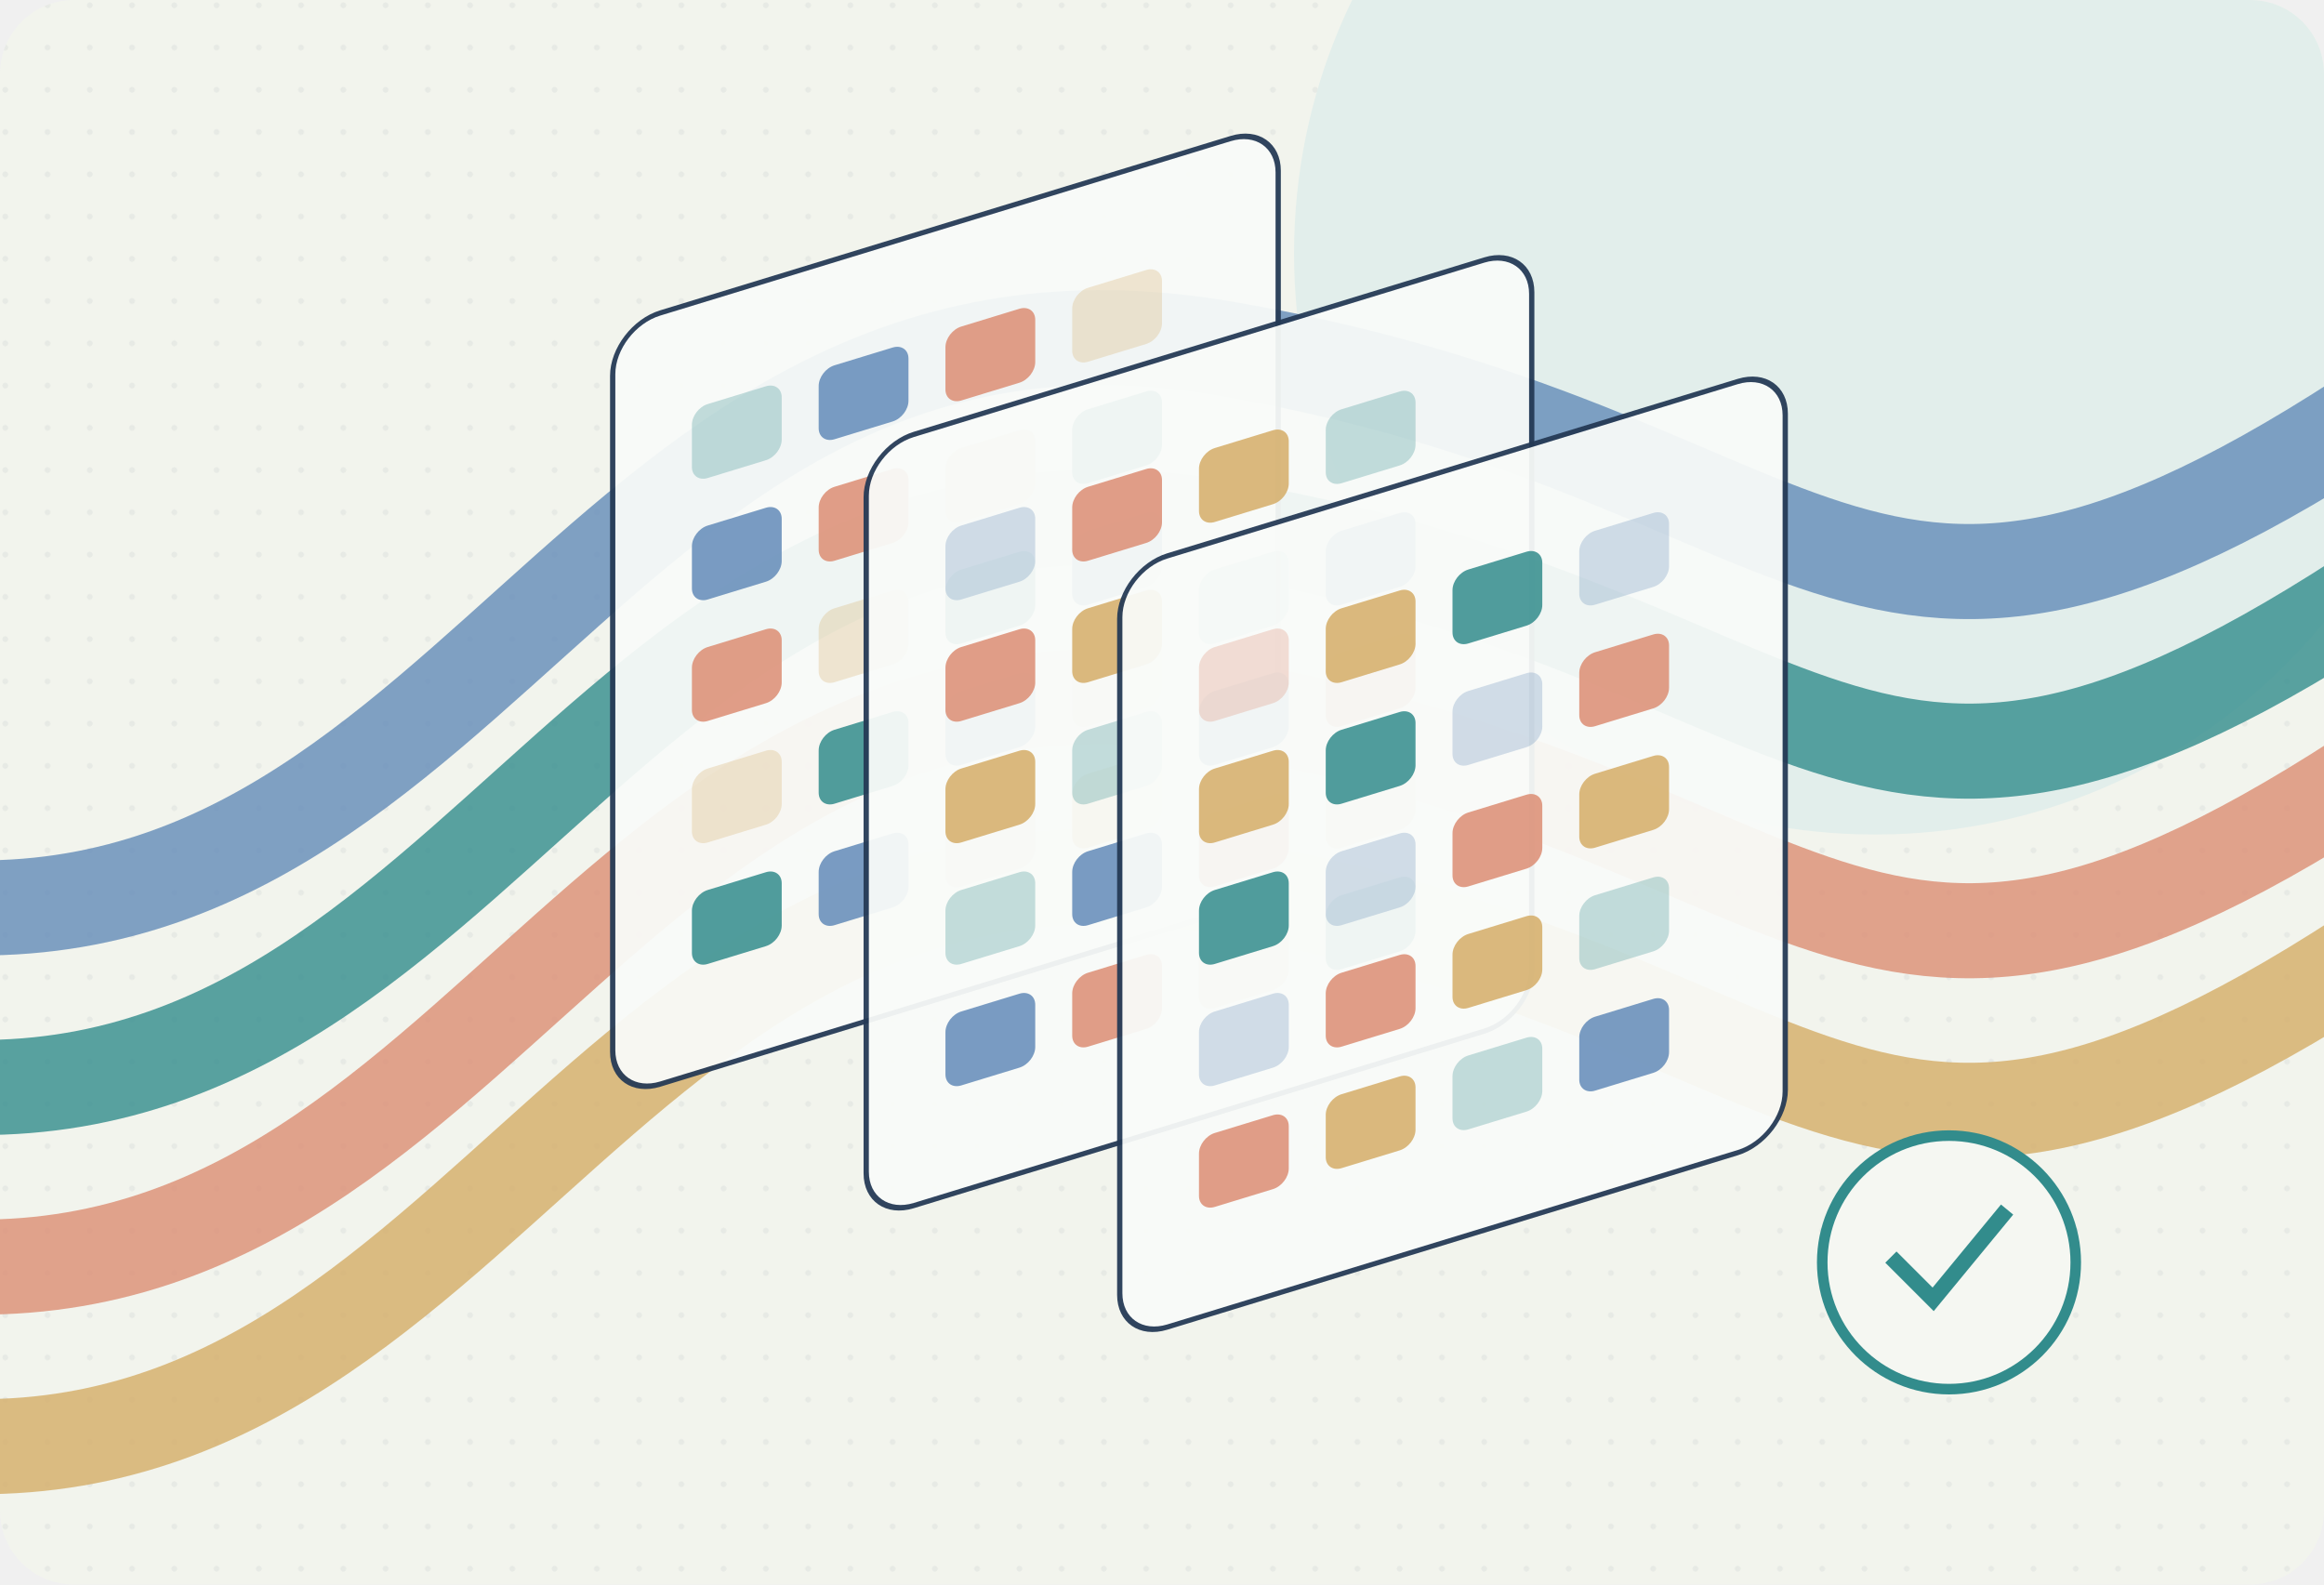
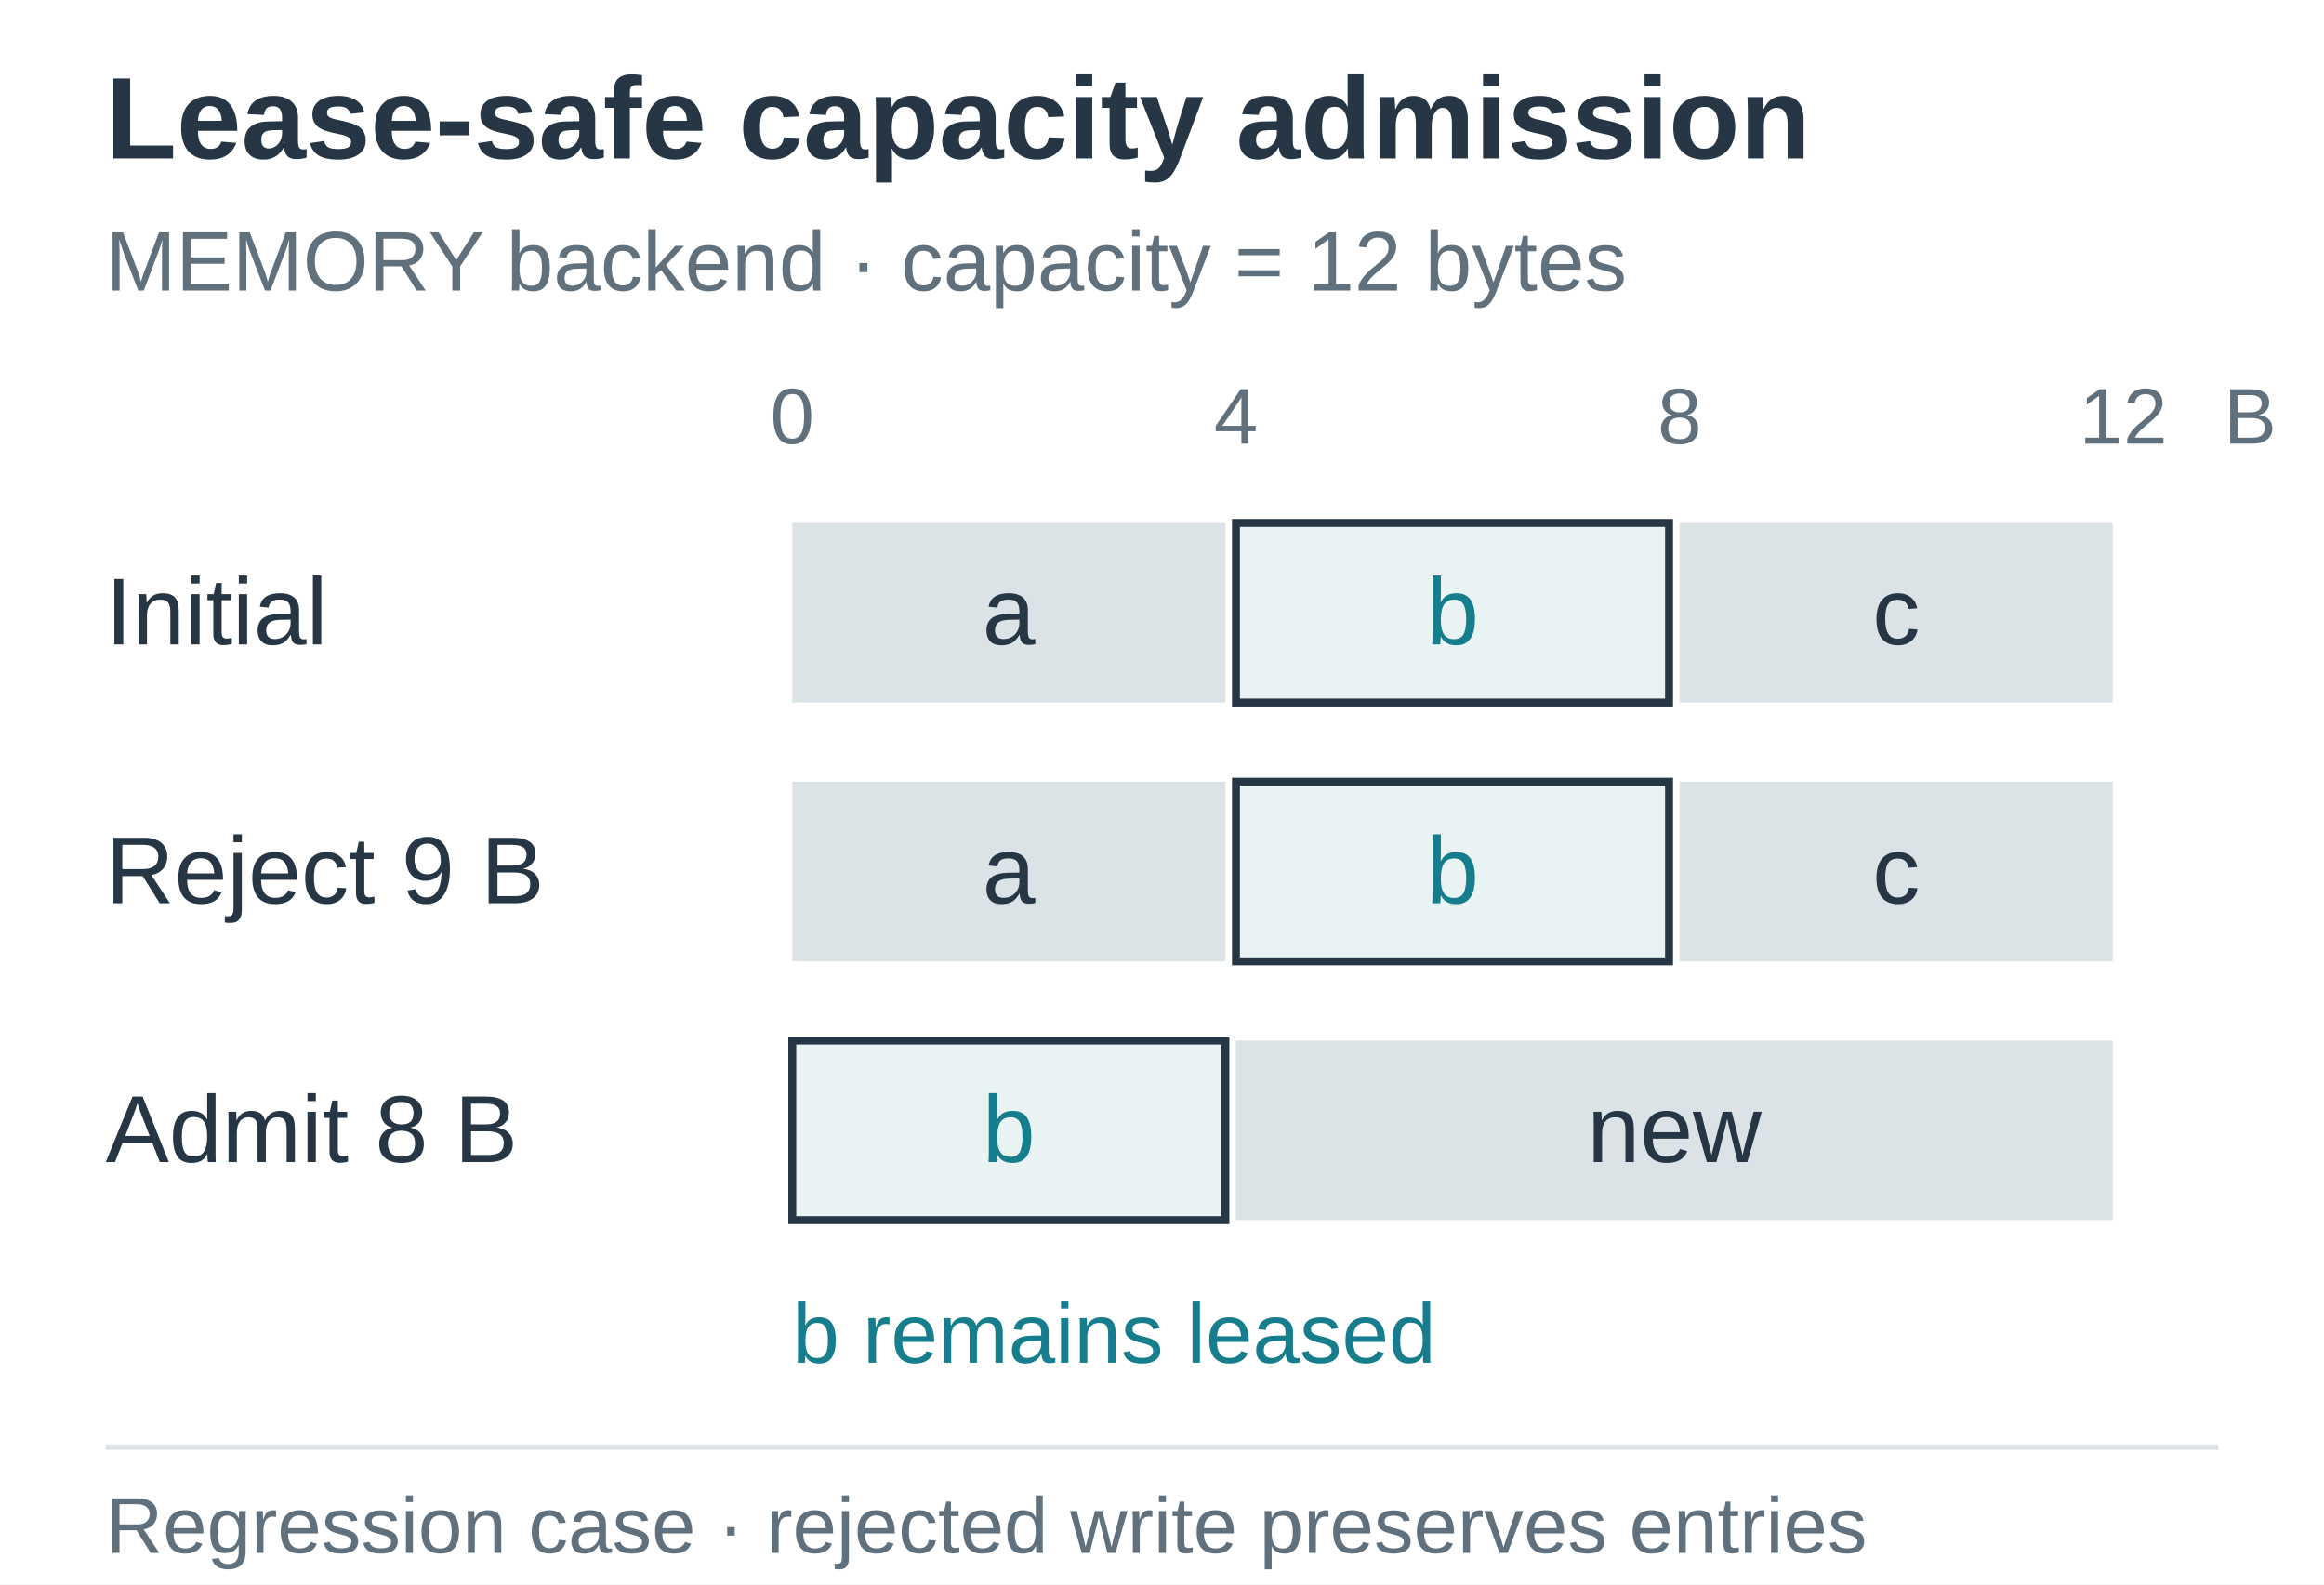
<svg xmlns="http://www.w3.org/2000/svg" viewBox="0 0 440 300" role="img" aria-labelledby="title desc">
-   <defs>
-     <pattern id="grain" width="8" height="8" patternUnits="userSpaceOnUse">
-       <circle cx="1" cy="1" r=".55" fill="#243955" opacity=".055" />
-     </pattern>
-     <clipPath id="frame">
-       <rect width="440" height="300" rx="14" />
-     </clipPath>
-   </defs>
-   <g clip-path="url(#frame)">
-     <rect width="440" height="300" fill="#f2f4ed" />
-     <rect width="440" height="300" fill="url(#grain)" />
-     <circle cx="355" cy="48" r="110" fill="#e2eeeb" stroke="none" stroke-width="1" />
-     <path d="M-25 170 C90 190 110 45 232 66 S350 150 468 65" stroke="#638bb8" stroke-width="18" fill="none" opacity=".8" />
-     <path d="M-25 204 C90 224 110 79 232 100 S350 184 468 99" stroke="#328c8c" stroke-width="18" fill="none" opacity=".8" />
-     <path d="M-25 238 C90 258 110 113 232 134 S350 218 468 133" stroke="#dc8d73" stroke-width="18" fill="none" opacity=".8" />
-     <path d="M-25 272 C90 292 110 147 232 168 S350 252 468 167" stroke="#d5ad67" stroke-width="18" fill="none" opacity=".8" />
-     <g transform="translate(116 62) skewY(-17)">
-       <rect x="0" y="0" width="126" height="146" rx="9" fill="#f9fbf9" stroke="#243955" opacity="0.94" />
-       <rect x="15" y="20" width="17" height="14" rx="3" fill="#328c8c" stroke="none" opacity="0.28" />
-       <rect x="39" y="20" width="17" height="14" rx="3" fill="#638bb8" stroke="none" opacity="0.85" />
-       <rect x="63" y="20" width="17" height="14" rx="3" fill="#dc8d73" stroke="none" opacity="0.85" />
-       <rect x="87" y="20" width="17" height="14" rx="3" fill="#d5ad67" stroke="none" opacity="0.28" />
-       <rect x="15" y="43" width="17" height="14" rx="3" fill="#638bb8" stroke="none" opacity="0.85" />
-       <rect x="39" y="43" width="17" height="14" rx="3" fill="#dc8d73" stroke="none" opacity="0.85" />
-       <rect x="63" y="43" width="17" height="14" rx="3" fill="#d5ad67" stroke="none" opacity="0.28" />
-       <rect x="87" y="43" width="17" height="14" rx="3" fill="#328c8c" stroke="none" opacity="0.85" />
-       <rect x="15" y="66" width="17" height="14" rx="3" fill="#dc8d73" stroke="none" opacity="0.85" />
-       <rect x="39" y="66" width="17" height="14" rx="3" fill="#d5ad67" stroke="none" opacity="0.28" />
-       <rect x="63" y="66" width="17" height="14" rx="3" fill="#328c8c" stroke="none" opacity="0.85" />
-       <rect x="87" y="66" width="17" height="14" rx="3" fill="#638bb8" stroke="none" opacity="0.85" />
-       <rect x="15" y="89" width="17" height="14" rx="3" fill="#d5ad67" stroke="none" opacity="0.28" />
-       <rect x="39" y="89" width="17" height="14" rx="3" fill="#328c8c" stroke="none" opacity="0.85" />
-       <rect x="63" y="89" width="17" height="14" rx="3" fill="#638bb8" stroke="none" opacity="0.85" />
-       <rect x="87" y="89" width="17" height="14" rx="3" fill="#dc8d73" stroke="none" opacity="0.28" />
-       <rect x="15" y="112" width="17" height="14" rx="3" fill="#328c8c" stroke="none" opacity="0.85" />
-       <rect x="39" y="112" width="17" height="14" rx="3" fill="#638bb8" stroke="none" opacity="0.85" />
-       <rect x="63" y="112" width="17" height="14" rx="3" fill="#dc8d73" stroke="none" opacity="0.28" />
-       <rect x="87" y="112" width="17" height="14" rx="3" fill="#d5ad67" stroke="none" opacity="0.85" />
-     </g>
-     <g transform="translate(164 85) skewY(-17)">
-       <rect x="0" y="0" width="126" height="146" rx="9" fill="#f9fbf9" stroke="#243955" opacity="0.94" />
-       <rect x="15" y="20" width="17" height="14" rx="3" fill="#638bb8" stroke="none" opacity="0.28" />
-       <rect x="39" y="20" width="17" height="14" rx="3" fill="#dc8d73" stroke="none" opacity="0.85" />
-       <rect x="63" y="20" width="17" height="14" rx="3" fill="#d5ad67" stroke="none" opacity="0.85" />
-       <rect x="87" y="20" width="17" height="14" rx="3" fill="#328c8c" stroke="none" opacity="0.28" />
-       <rect x="15" y="43" width="17" height="14" rx="3" fill="#dc8d73" stroke="none" opacity="0.85" />
-       <rect x="39" y="43" width="17" height="14" rx="3" fill="#d5ad67" stroke="none" opacity="0.85" />
-       <rect x="63" y="43" width="17" height="14" rx="3" fill="#328c8c" stroke="none" opacity="0.28" />
-       <rect x="87" y="43" width="17" height="14" rx="3" fill="#638bb8" stroke="none" opacity="0.85" />
-       <rect x="15" y="66" width="17" height="14" rx="3" fill="#d5ad67" stroke="none" opacity="0.85" />
-       <rect x="39" y="66" width="17" height="14" rx="3" fill="#328c8c" stroke="none" opacity="0.28" />
-       <rect x="63" y="66" width="17" height="14" rx="3" fill="#638bb8" stroke="none" opacity="0.85" />
-       <rect x="87" y="66" width="17" height="14" rx="3" fill="#dc8d73" stroke="none" opacity="0.85" />
-       <rect x="15" y="89" width="17" height="14" rx="3" fill="#328c8c" stroke="none" opacity="0.28" />
-       <rect x="39" y="89" width="17" height="14" rx="3" fill="#638bb8" stroke="none" opacity="0.85" />
-       <rect x="63" y="89" width="17" height="14" rx="3" fill="#dc8d73" stroke="none" opacity="0.85" />
-       <rect x="87" y="89" width="17" height="14" rx="3" fill="#d5ad67" stroke="none" opacity="0.28" />
-       <rect x="15" y="112" width="17" height="14" rx="3" fill="#638bb8" stroke="none" opacity="0.85" />
-       <rect x="39" y="112" width="17" height="14" rx="3" fill="#dc8d73" stroke="none" opacity="0.85" />
-       <rect x="63" y="112" width="17" height="14" rx="3" fill="#d5ad67" stroke="none" opacity="0.28" />
-       <rect x="87" y="112" width="17" height="14" rx="3" fill="#328c8c" stroke="none" opacity="0.85" />
-     </g>
-     <g transform="translate(212 108) skewY(-17)">
-       <rect x="0" y="0" width="126" height="146" rx="9" fill="#f9fbf9" stroke="#243955" opacity="0.94" />
-       <rect x="15" y="20" width="17" height="14" rx="3" fill="#dc8d73" stroke="none" opacity="0.28" />
-       <rect x="39" y="20" width="17" height="14" rx="3" fill="#d5ad67" stroke="none" opacity="0.85" />
-       <rect x="63" y="20" width="17" height="14" rx="3" fill="#328c8c" stroke="none" opacity="0.85" />
-       <rect x="87" y="20" width="17" height="14" rx="3" fill="#638bb8" stroke="none" opacity="0.28" />
-       <rect x="15" y="43" width="17" height="14" rx="3" fill="#d5ad67" stroke="none" opacity="0.85" />
-       <rect x="39" y="43" width="17" height="14" rx="3" fill="#328c8c" stroke="none" opacity="0.85" />
-       <rect x="63" y="43" width="17" height="14" rx="3" fill="#638bb8" stroke="none" opacity="0.28" />
-       <rect x="87" y="43" width="17" height="14" rx="3" fill="#dc8d73" stroke="none" opacity="0.85" />
-       <rect x="15" y="66" width="17" height="14" rx="3" fill="#328c8c" stroke="none" opacity="0.85" />
-       <rect x="39" y="66" width="17" height="14" rx="3" fill="#638bb8" stroke="none" opacity="0.28" />
-       <rect x="63" y="66" width="17" height="14" rx="3" fill="#dc8d73" stroke="none" opacity="0.85" />
-       <rect x="87" y="66" width="17" height="14" rx="3" fill="#d5ad67" stroke="none" opacity="0.85" />
-       <rect x="15" y="89" width="17" height="14" rx="3" fill="#638bb8" stroke="none" opacity="0.28" />
-       <rect x="39" y="89" width="17" height="14" rx="3" fill="#dc8d73" stroke="none" opacity="0.85" />
-       <rect x="63" y="89" width="17" height="14" rx="3" fill="#d5ad67" stroke="none" opacity="0.85" />
-       <rect x="87" y="89" width="17" height="14" rx="3" fill="#328c8c" stroke="none" opacity="0.28" />
-       <rect x="15" y="112" width="17" height="14" rx="3" fill="#dc8d73" stroke="none" opacity="0.85" />
-       <rect x="39" y="112" width="17" height="14" rx="3" fill="#d5ad67" stroke="none" opacity="0.85" />
-       <rect x="63" y="112" width="17" height="14" rx="3" fill="#328c8c" stroke="none" opacity="0.28" />
-       <rect x="87" y="112" width="17" height="14" rx="3" fill="#638bb8" stroke="none" opacity="0.85" />
-     </g>
-     <circle cx="369" cy="239" r="24" fill="#f5f7f2" stroke="#328c8c" stroke-width="2" />
-     <path d="M358 238l8 8 14-17" stroke="#328c8c" stroke-width="3" fill="none" />
+   <rect width="440" height="300" fill="white" />
+   <g font-family="Arial,Helvetica,sans-serif">
+     <text x="20" y="30" font-size="22" fill="#263644" font-weight="600" text-anchor="start">Lease-safe capacity admission</text>
+     <text x="20" y="55" font-size="16" fill="#60717d" font-weight="400" text-anchor="start">MEMORY backend · capacity = 12 bytes</text>
+     <text x="150" y="84" font-size="15" fill="#60717d" font-weight="400" text-anchor="middle">0</text>
+     <text x="234" y="84" font-size="15" fill="#60717d" font-weight="400" text-anchor="middle">4</text>
+     <text x="318" y="84" font-size="15" fill="#60717d" font-weight="400" text-anchor="middle">8</text>
+     <text x="402" y="84" font-size="15" fill="#60717d" font-weight="400" text-anchor="middle">12</text>
+     <text x="421" y="84" font-size="15" fill="#60717d" font-weight="400" text-anchor="start">B</text>
+     <text x="20" y="122" font-size="18" fill="#263644" font-weight="400" text-anchor="start">Initial</text>
+     <rect x="150" y="99" width="82" height="34" fill="#dce3e7" stroke="none" stroke-width="1.5" />
+     <text x="191.0" y="122" font-size="18" fill="#263644" font-weight="400" text-anchor="middle">a</text>
+     <rect x="234" y="99" width="82" height="34" fill="#e9f3f4" stroke="#263644" stroke-width="1.5" />
+     <text x="275.0" y="122" font-size="18" fill="#167d8d" font-weight="400" text-anchor="middle">b</text>
+     <rect x="318" y="99" width="82" height="34" fill="#dce3e7" stroke="none" stroke-width="1.5" />
+     <text x="359.0" y="122" font-size="18" fill="#263644" font-weight="400" text-anchor="middle">c</text>
+     <text x="20" y="171" font-size="18" fill="#263644" font-weight="400" text-anchor="start">Reject 9 B</text>
+     <rect x="150" y="148" width="82" height="34" fill="#dce3e7" stroke="none" stroke-width="1.5" />
+     <text x="191.0" y="171" font-size="18" fill="#263644" font-weight="400" text-anchor="middle">a</text>
+     <rect x="234" y="148" width="82" height="34" fill="#e9f3f4" stroke="#263644" stroke-width="1.5" />
+     <text x="275.0" y="171" font-size="18" fill="#167d8d" font-weight="400" text-anchor="middle">b</text>
+     <rect x="318" y="148" width="82" height="34" fill="#dce3e7" stroke="none" stroke-width="1.5" />
+     <text x="359.0" y="171" font-size="18" fill="#263644" font-weight="400" text-anchor="middle">c</text>
+     <text x="20" y="220" font-size="18" fill="#263644" font-weight="400" text-anchor="start">Admit 8 B</text>
+     <rect x="150" y="197" width="82" height="34" fill="#e9f3f4" stroke="#263644" stroke-width="1.5" />
+     <text x="191.0" y="220" font-size="18" fill="#167d8d" font-weight="400" text-anchor="middle">b</text>
+     <rect x="234" y="197" width="166" height="34" fill="#dce3e7" stroke="none" stroke-width="1.5" />
+     <text x="317.0" y="220" font-size="18" fill="#263644" font-weight="400" text-anchor="middle">new</text>
+     <text x="150" y="258" font-size="16" fill="#167d8d" font-weight="400" text-anchor="start">b remains leased</text>
+     <path d="M20 274H420" stroke="#dce3e7" stroke-width="1" />
+     <text x="20" y="294" font-size="15" fill="#60717d" font-weight="400" text-anchor="start">Regression case · rejected write preserves entries</text>
  </g>
</svg>
